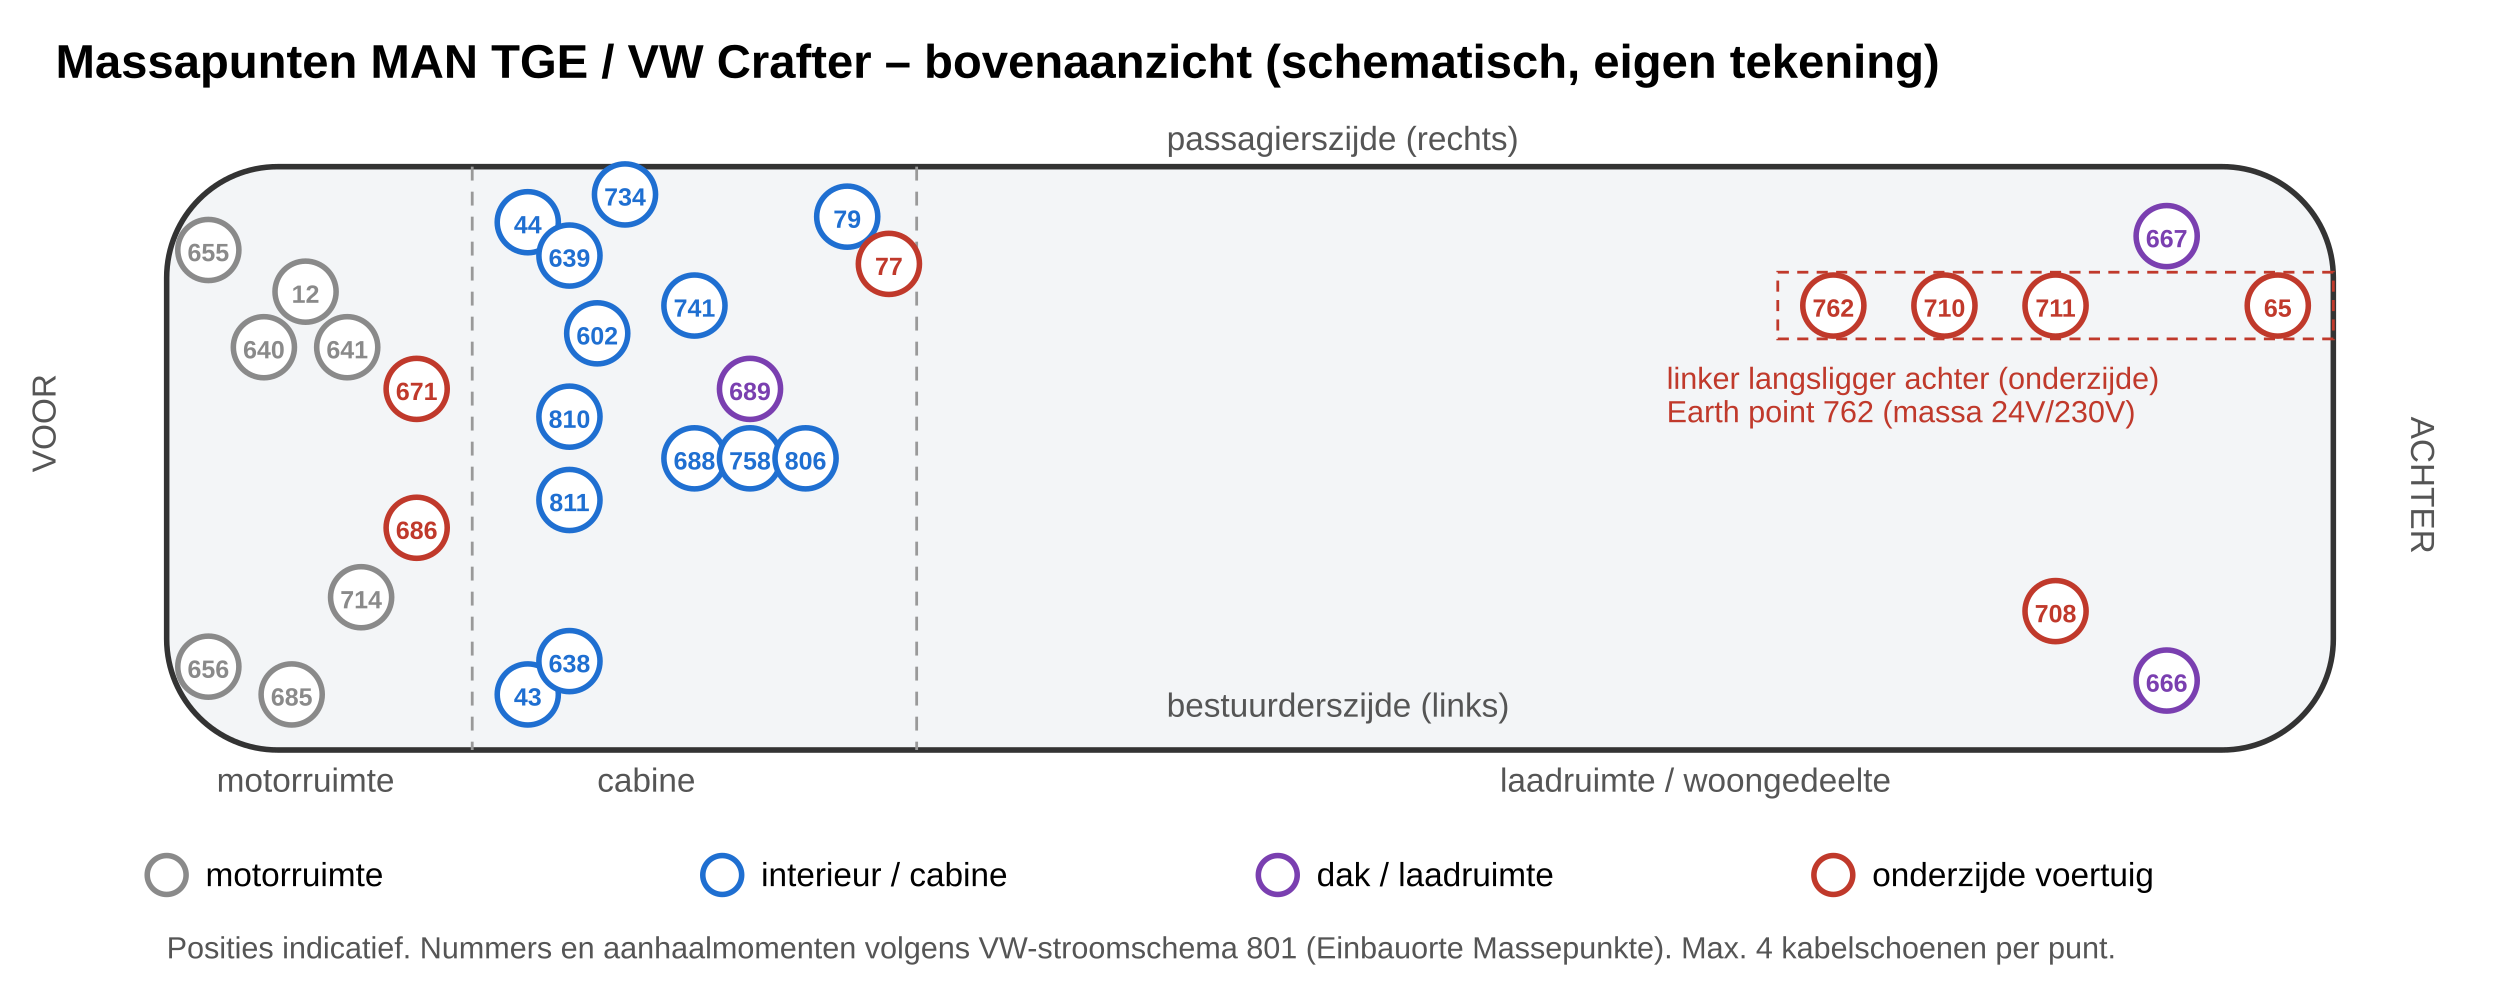
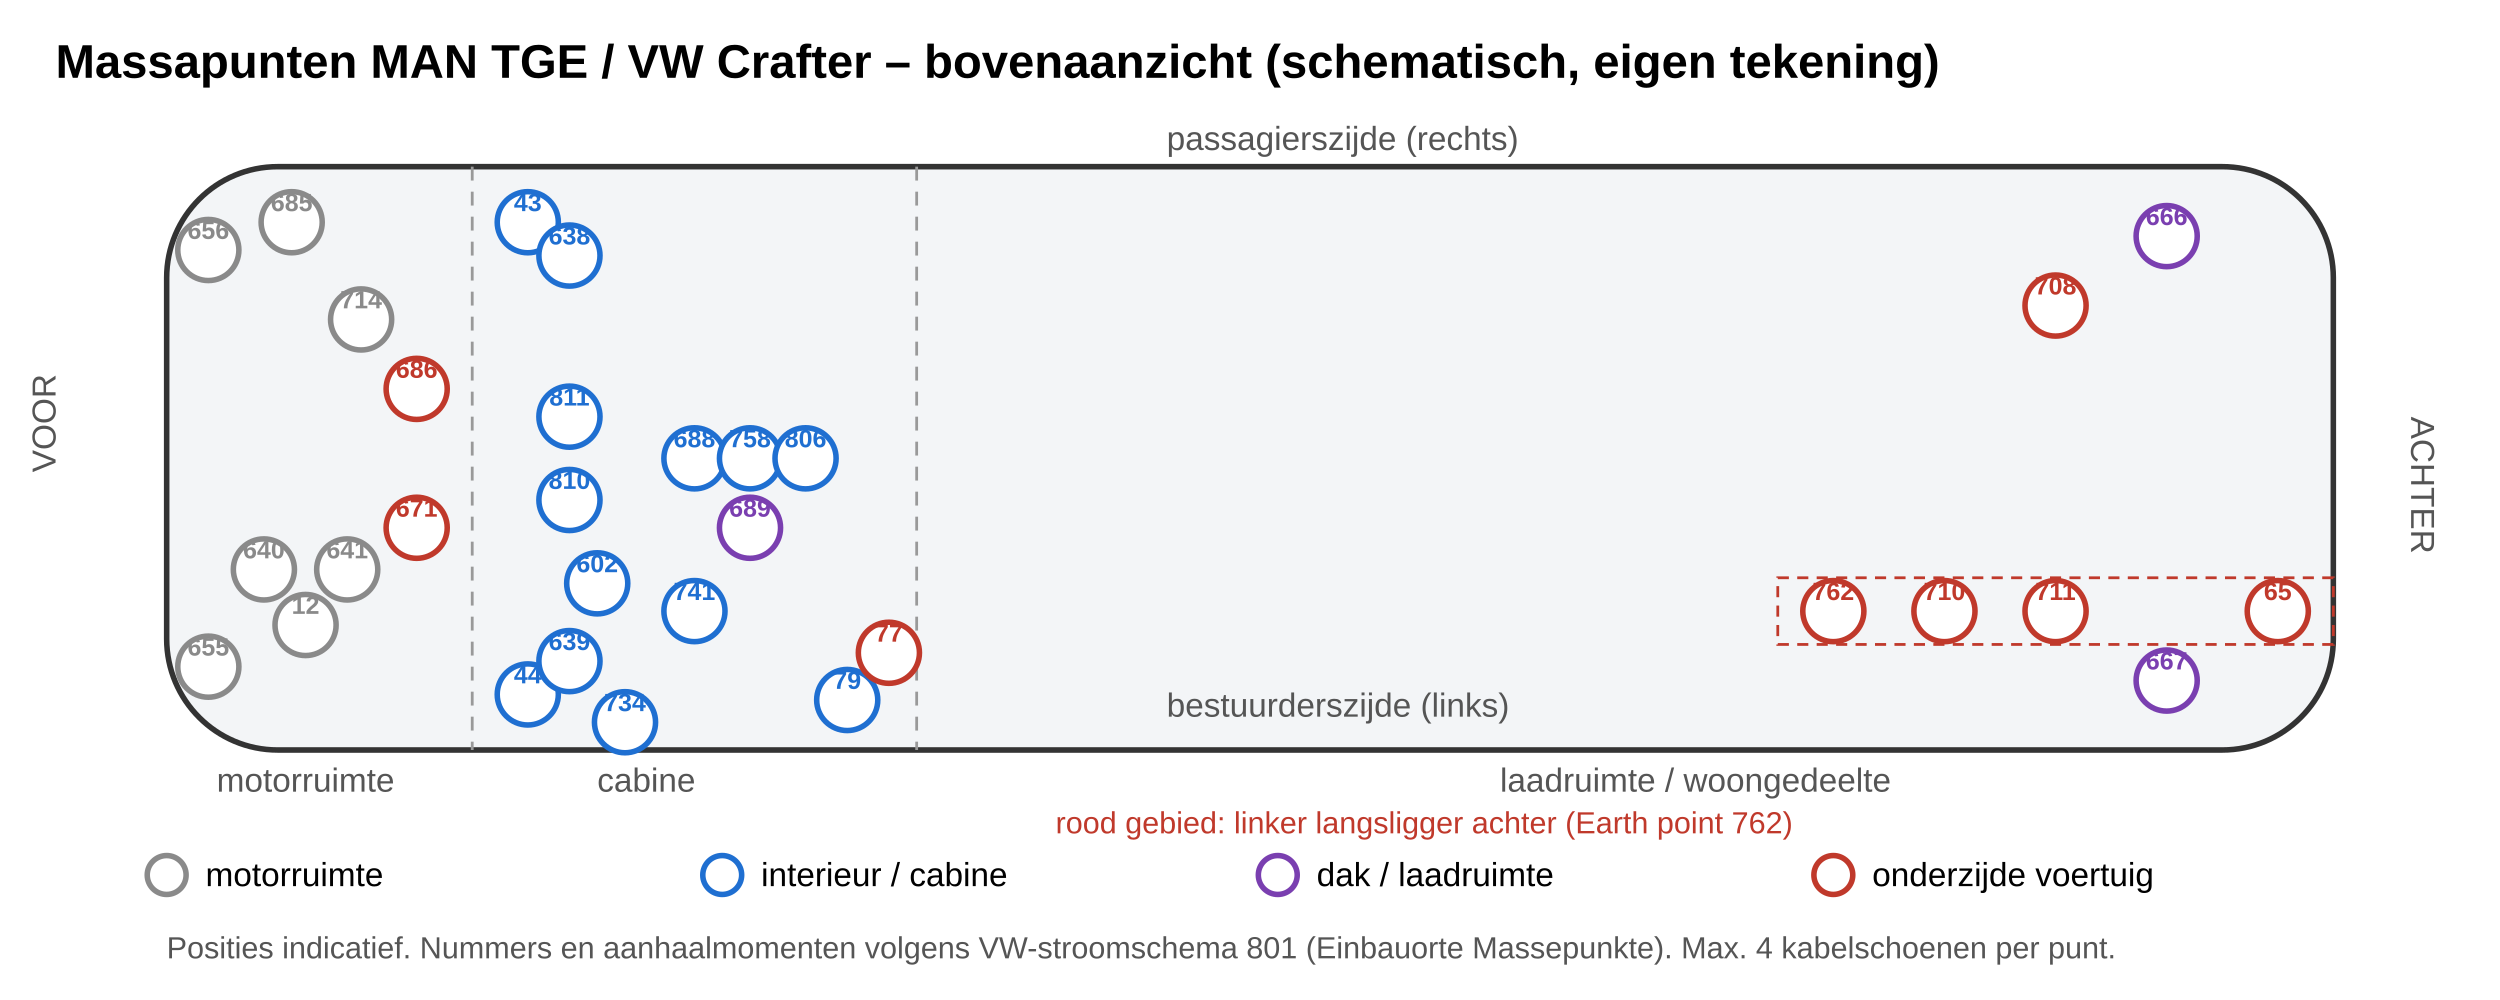
<svg xmlns="http://www.w3.org/2000/svg" viewBox="0 0 900 360" font-family="Arial, sans-serif">
  <rect width="900" height="360" fill="#ffffff" />
  <text x="20" y="28" font-size="17" font-weight="bold">Massapunten MAN TGE / VW Crafter – bovenaanzicht (schematisch, eigen tekening)</text>
  <rect x="60" y="60" width="780" height="210" rx="40" fill="#f3f5f7" stroke="#333" stroke-width="2" />
  <line x1="170" y1="60" x2="170" y2="270" stroke="#999" stroke-dasharray="5 4" />
  <line x1="330" y1="60" x2="330" y2="270" stroke="#999" stroke-dasharray="5 4" />
  <text x="78" y="285" font-size="12" fill="#555">motorruimte</text>
  <text x="215" y="285" font-size="12" fill="#555">cabine</text>
  <text x="540" y="285" font-size="12" fill="#555">laadruimte / woongedeelte</text>
  <text x="20" y="170" font-size="12" fill="#555" transform="rotate(-90 20 170)">VOOR</text>
  <text x="868" y="150" font-size="12" fill="#555" transform="rotate(90 868 150)">ACHTER</text>
  <text x="420" y="54" font-size="12" fill="#555">passagierszijde (rechts)</text>
  <text x="420" y="258" font-size="12" fill="#555">bestuurderszijde (links)</text>
-   <rect x="640" y="98" width="200" height="24" fill="none" stroke="#c0392b" stroke-dasharray="4 3" />
-   <text x="600" y="140" font-size="11" fill="#c0392b">linker langsligger achter (onderzijde)</text>
-   <text x="600" y="152" font-size="11" fill="#c0392b">Earth point 762 (massa 24V/230V)</text>
-   <circle cx="110" cy="105" r="11" fill="#fff" stroke="#8a8a8a" stroke-width="2" />
-   <text x="110" y="109" font-size="9" text-anchor="middle" fill="#8a8a8a" font-weight="bold">12</text>
-   <circle cx="95" cy="125" r="11" fill="#fff" stroke="#8a8a8a" stroke-width="2" />
-   <text x="95" y="129" font-size="9" text-anchor="middle" fill="#8a8a8a" font-weight="bold">640</text>
-   <circle cx="125" cy="125" r="11" fill="#fff" stroke="#8a8a8a" stroke-width="2" />
-   <text x="125" y="129" font-size="9" text-anchor="middle" fill="#8a8a8a" font-weight="bold">641</text>
+   <rect x="640" y="208" width="200" height="24" fill="none" stroke="#c0392b" stroke-dasharray="4 3" />
+   <text x="380" y="300" font-size="11" fill="#c0392b">rood gebied: linker langsligger achter (Earth point 762)</text>
+   <circle cx="110" cy="225" r="11" fill="#fff" stroke="#8a8a8a" stroke-width="2" />
+   <text x="110" y="221" font-size="9" text-anchor="middle" fill="#8a8a8a" font-weight="bold">12</text>
+   <circle cx="95" cy="205" r="11" fill="#fff" stroke="#8a8a8a" stroke-width="2" />
+   <text x="95" y="201" font-size="9" text-anchor="middle" fill="#8a8a8a" font-weight="bold">640</text>
+   <circle cx="125" cy="205" r="11" fill="#fff" stroke="#8a8a8a" stroke-width="2" />
+   <text x="125" y="201" font-size="9" text-anchor="middle" fill="#8a8a8a" font-weight="bold">641</text>
+   <circle cx="75" cy="240" r="11" fill="#fff" stroke="#8a8a8a" stroke-width="2" />
+   <text x="75" y="236" font-size="9" text-anchor="middle" fill="#8a8a8a" font-weight="bold">655</text>
  <circle cx="75" cy="90" r="11" fill="#fff" stroke="#8a8a8a" stroke-width="2" />
-   <text x="75" y="94" font-size="9" text-anchor="middle" fill="#8a8a8a" font-weight="bold">655</text>
-   <circle cx="75" cy="240" r="11" fill="#fff" stroke="#8a8a8a" stroke-width="2" />
-   <text x="75" y="244" font-size="9" text-anchor="middle" fill="#8a8a8a" font-weight="bold">656</text>
-   <circle cx="130" cy="215" r="11" fill="#fff" stroke="#8a8a8a" stroke-width="2" />
-   <text x="130" y="219" font-size="9" text-anchor="middle" fill="#8a8a8a" font-weight="bold">714</text>
-   <circle cx="105" cy="250" r="11" fill="#fff" stroke="#8a8a8a" stroke-width="2" />
-   <text x="105" y="254" font-size="9" text-anchor="middle" fill="#8a8a8a" font-weight="bold">685</text>
+   <text x="75" y="86" font-size="9" text-anchor="middle" fill="#8a8a8a" font-weight="bold">656</text>
+   <circle cx="130" cy="115" r="11" fill="#fff" stroke="#8a8a8a" stroke-width="2" />
+   <text x="130" y="111" font-size="9" text-anchor="middle" fill="#8a8a8a" font-weight="bold">714</text>
+   <circle cx="105" cy="80" r="11" fill="#fff" stroke="#8a8a8a" stroke-width="2" />
+   <text x="105" y="76" font-size="9" text-anchor="middle" fill="#8a8a8a" font-weight="bold">685</text>
+   <circle cx="190" cy="250" r="11" fill="#fff" stroke="#1f6fd1" stroke-width="2" />
+   <text x="190" y="246" font-size="9" text-anchor="middle" fill="#1f6fd1" font-weight="bold">44</text>
+   <circle cx="205" cy="238" r="11" fill="#fff" stroke="#1f6fd1" stroke-width="2" />
+   <text x="205" y="234" font-size="9" text-anchor="middle" fill="#1f6fd1" font-weight="bold">639</text>
  <circle cx="190" cy="80" r="11" fill="#fff" stroke="#1f6fd1" stroke-width="2" />
-   <text x="190" y="84" font-size="9" text-anchor="middle" fill="#1f6fd1" font-weight="bold">44</text>
+   <text x="190" y="76" font-size="9" text-anchor="middle" fill="#1f6fd1" font-weight="bold">43</text>
  <circle cx="205" cy="92" r="11" fill="#fff" stroke="#1f6fd1" stroke-width="2" />
-   <text x="205" y="96" font-size="9" text-anchor="middle" fill="#1f6fd1" font-weight="bold">639</text>
-   <circle cx="190" cy="250" r="11" fill="#fff" stroke="#1f6fd1" stroke-width="2" />
-   <text x="190" y="254" font-size="9" text-anchor="middle" fill="#1f6fd1" font-weight="bold">43</text>
-   <circle cx="205" cy="238" r="11" fill="#fff" stroke="#1f6fd1" stroke-width="2" />
-   <text x="205" y="242" font-size="9" text-anchor="middle" fill="#1f6fd1" font-weight="bold">638</text>
-   <circle cx="225" cy="70" r="11" fill="#fff" stroke="#1f6fd1" stroke-width="2" />
-   <text x="225" y="74" font-size="9" text-anchor="middle" fill="#1f6fd1" font-weight="bold">734</text>
-   <circle cx="250" cy="110" r="11" fill="#fff" stroke="#1f6fd1" stroke-width="2" />
-   <text x="250" y="114" font-size="9" text-anchor="middle" fill="#1f6fd1" font-weight="bold">741</text>
-   <circle cx="215" cy="120" r="11" fill="#fff" stroke="#1f6fd1" stroke-width="2" />
-   <text x="215" y="124" font-size="9" text-anchor="middle" fill="#1f6fd1" font-weight="bold">602</text>
+   <text x="205" y="88" font-size="9" text-anchor="middle" fill="#1f6fd1" font-weight="bold">638</text>
+   <circle cx="225" cy="260" r="11" fill="#fff" stroke="#1f6fd1" stroke-width="2" />
+   <text x="225" y="256" font-size="9" text-anchor="middle" fill="#1f6fd1" font-weight="bold">734</text>
+   <circle cx="250" cy="220" r="11" fill="#fff" stroke="#1f6fd1" stroke-width="2" />
+   <text x="250" y="216" font-size="9" text-anchor="middle" fill="#1f6fd1" font-weight="bold">741</text>
+   <circle cx="215" cy="210" r="11" fill="#fff" stroke="#1f6fd1" stroke-width="2" />
+   <text x="215" y="206" font-size="9" text-anchor="middle" fill="#1f6fd1" font-weight="bold">602</text>
  <circle cx="250" cy="165" r="11" fill="#fff" stroke="#1f6fd1" stroke-width="2" />
-   <text x="250" y="169" font-size="9" text-anchor="middle" fill="#1f6fd1" font-weight="bold">688</text>
+   <text x="250" y="161" font-size="9" text-anchor="middle" fill="#1f6fd1" font-weight="bold">688</text>
  <circle cx="270" cy="165" r="11" fill="#fff" stroke="#1f6fd1" stroke-width="2" />
-   <text x="270" y="169" font-size="9" text-anchor="middle" fill="#1f6fd1" font-weight="bold">758</text>
+   <text x="270" y="161" font-size="9" text-anchor="middle" fill="#1f6fd1" font-weight="bold">758</text>
  <circle cx="290" cy="165" r="11" fill="#fff" stroke="#1f6fd1" stroke-width="2" />
-   <text x="290" y="169" font-size="9" text-anchor="middle" fill="#1f6fd1" font-weight="bold">806</text>
+   <text x="290" y="161" font-size="9" text-anchor="middle" fill="#1f6fd1" font-weight="bold">806</text>
+   <circle cx="205" cy="180" r="11" fill="#fff" stroke="#1f6fd1" stroke-width="2" />
+   <text x="205" y="176" font-size="9" text-anchor="middle" fill="#1f6fd1" font-weight="bold">810</text>
  <circle cx="205" cy="150" r="11" fill="#fff" stroke="#1f6fd1" stroke-width="2" />
-   <text x="205" y="154" font-size="9" text-anchor="middle" fill="#1f6fd1" font-weight="bold">810</text>
-   <circle cx="205" cy="180" r="11" fill="#fff" stroke="#1f6fd1" stroke-width="2" />
-   <text x="205" y="184" font-size="9" text-anchor="middle" fill="#1f6fd1" font-weight="bold">811</text>
-   <circle cx="270" cy="140" r="11" fill="#fff" stroke="#7a3fb0" stroke-width="2" />
-   <text x="270" y="144" font-size="9" text-anchor="middle" fill="#7a3fb0" font-weight="bold">689</text>
-   <circle cx="305" cy="78" r="11" fill="#fff" stroke="#1f6fd1" stroke-width="2" />
-   <text x="305" y="82" font-size="9" text-anchor="middle" fill="#1f6fd1" font-weight="bold">79</text>
+   <text x="205" y="146" font-size="9" text-anchor="middle" fill="#1f6fd1" font-weight="bold">811</text>
+   <circle cx="270" cy="190" r="11" fill="#fff" stroke="#7a3fb0" stroke-width="2" />
+   <text x="270" y="186" font-size="9" text-anchor="middle" fill="#7a3fb0" font-weight="bold">689</text>
+   <circle cx="305" cy="252" r="11" fill="#fff" stroke="#1f6fd1" stroke-width="2" />
+   <text x="305" y="248" font-size="9" text-anchor="middle" fill="#1f6fd1" font-weight="bold">79</text>
+   <circle cx="780" cy="245" r="11" fill="#fff" stroke="#7a3fb0" stroke-width="2" />
+   <text x="780" y="241" font-size="9" text-anchor="middle" fill="#7a3fb0" font-weight="bold">667</text>
  <circle cx="780" cy="85" r="11" fill="#fff" stroke="#7a3fb0" stroke-width="2" />
-   <text x="780" y="89" font-size="9" text-anchor="middle" fill="#7a3fb0" font-weight="bold">667</text>
-   <circle cx="780" cy="245" r="11" fill="#fff" stroke="#7a3fb0" stroke-width="2" />
-   <text x="780" y="249" font-size="9" text-anchor="middle" fill="#7a3fb0" font-weight="bold">666</text>
-   <circle cx="320" cy="95" r="11" fill="#fff" stroke="#c0392b" stroke-width="2" />
-   <text x="320" y="99" font-size="9" text-anchor="middle" fill="#c0392b" font-weight="bold">77</text>
+   <text x="780" y="81" font-size="9" text-anchor="middle" fill="#7a3fb0" font-weight="bold">666</text>
+   <circle cx="320" cy="235" r="11" fill="#fff" stroke="#c0392b" stroke-width="2" />
+   <text x="320" y="231" font-size="9" text-anchor="middle" fill="#c0392b" font-weight="bold">77</text>
+   <circle cx="150" cy="190" r="11" fill="#fff" stroke="#c0392b" stroke-width="2" />
+   <text x="150" y="186" font-size="9" text-anchor="middle" fill="#c0392b" font-weight="bold">671</text>
  <circle cx="150" cy="140" r="11" fill="#fff" stroke="#c0392b" stroke-width="2" />
-   <text x="150" y="144" font-size="9" text-anchor="middle" fill="#c0392b" font-weight="bold">671</text>
-   <circle cx="150" cy="190" r="11" fill="#fff" stroke="#c0392b" stroke-width="2" />
-   <text x="150" y="194" font-size="9" text-anchor="middle" fill="#c0392b" font-weight="bold">686</text>
-   <circle cx="820" cy="110" r="11" fill="#fff" stroke="#c0392b" stroke-width="2" />
-   <text x="820" y="114" font-size="9" text-anchor="middle" fill="#c0392b" font-weight="bold">65</text>
-   <circle cx="700" cy="110" r="11" fill="#fff" stroke="#c0392b" stroke-width="2" />
-   <text x="700" y="114" font-size="9" text-anchor="middle" fill="#c0392b" font-weight="bold">710</text>
+   <text x="150" y="136" font-size="9" text-anchor="middle" fill="#c0392b" font-weight="bold">686</text>
+   <circle cx="820" cy="220" r="11" fill="#fff" stroke="#c0392b" stroke-width="2" />
+   <text x="820" y="216" font-size="9" text-anchor="middle" fill="#c0392b" font-weight="bold">65</text>
+   <circle cx="700" cy="220" r="11" fill="#fff" stroke="#c0392b" stroke-width="2" />
+   <text x="700" y="216" font-size="9" text-anchor="middle" fill="#c0392b" font-weight="bold">710</text>
+   <circle cx="740" cy="220" r="11" fill="#fff" stroke="#c0392b" stroke-width="2" />
+   <text x="740" y="216" font-size="9" text-anchor="middle" fill="#c0392b" font-weight="bold">711</text>
+   <circle cx="660" cy="220" r="11" fill="#fff" stroke="#c0392b" stroke-width="2" />
+   <text x="660" y="216" font-size="9" text-anchor="middle" fill="#c0392b" font-weight="bold">762</text>
  <circle cx="740" cy="110" r="11" fill="#fff" stroke="#c0392b" stroke-width="2" />
-   <text x="740" y="114" font-size="9" text-anchor="middle" fill="#c0392b" font-weight="bold">711</text>
-   <circle cx="660" cy="110" r="11" fill="#fff" stroke="#c0392b" stroke-width="2" />
-   <text x="660" y="114" font-size="9" text-anchor="middle" fill="#c0392b" font-weight="bold">762</text>
-   <circle cx="740" cy="220" r="11" fill="#fff" stroke="#c0392b" stroke-width="2" />
-   <text x="740" y="224" font-size="9" text-anchor="middle" fill="#c0392b" font-weight="bold">708</text>
+   <text x="740" y="106" font-size="9" text-anchor="middle" fill="#c0392b" font-weight="bold">708</text>
  <circle cx="60" cy="315" r="7" fill="#fff" stroke="#8a8a8a" stroke-width="2" />
  <text x="74" y="319" font-size="12">motorruimte</text>
  <circle cx="260" cy="315" r="7" fill="#fff" stroke="#1f6fd1" stroke-width="2" />
  <text x="274" y="319" font-size="12">interieur / cabine</text>
  <circle cx="460" cy="315" r="7" fill="#fff" stroke="#7a3fb0" stroke-width="2" />
  <text x="474" y="319" font-size="12">dak / laadruimte</text>
  <circle cx="660" cy="315" r="7" fill="#fff" stroke="#c0392b" stroke-width="2" />
  <text x="674" y="319" font-size="12">onderzijde voertuig</text>
  <text x="60" y="345" font-size="11" fill="#555">Posities indicatief. Nummers en aanhaalmomenten volgens VW-stroomschema 801 (Einbauorte Massepunkte). Max. 4 kabelschoenen per punt.</text>
</svg>
